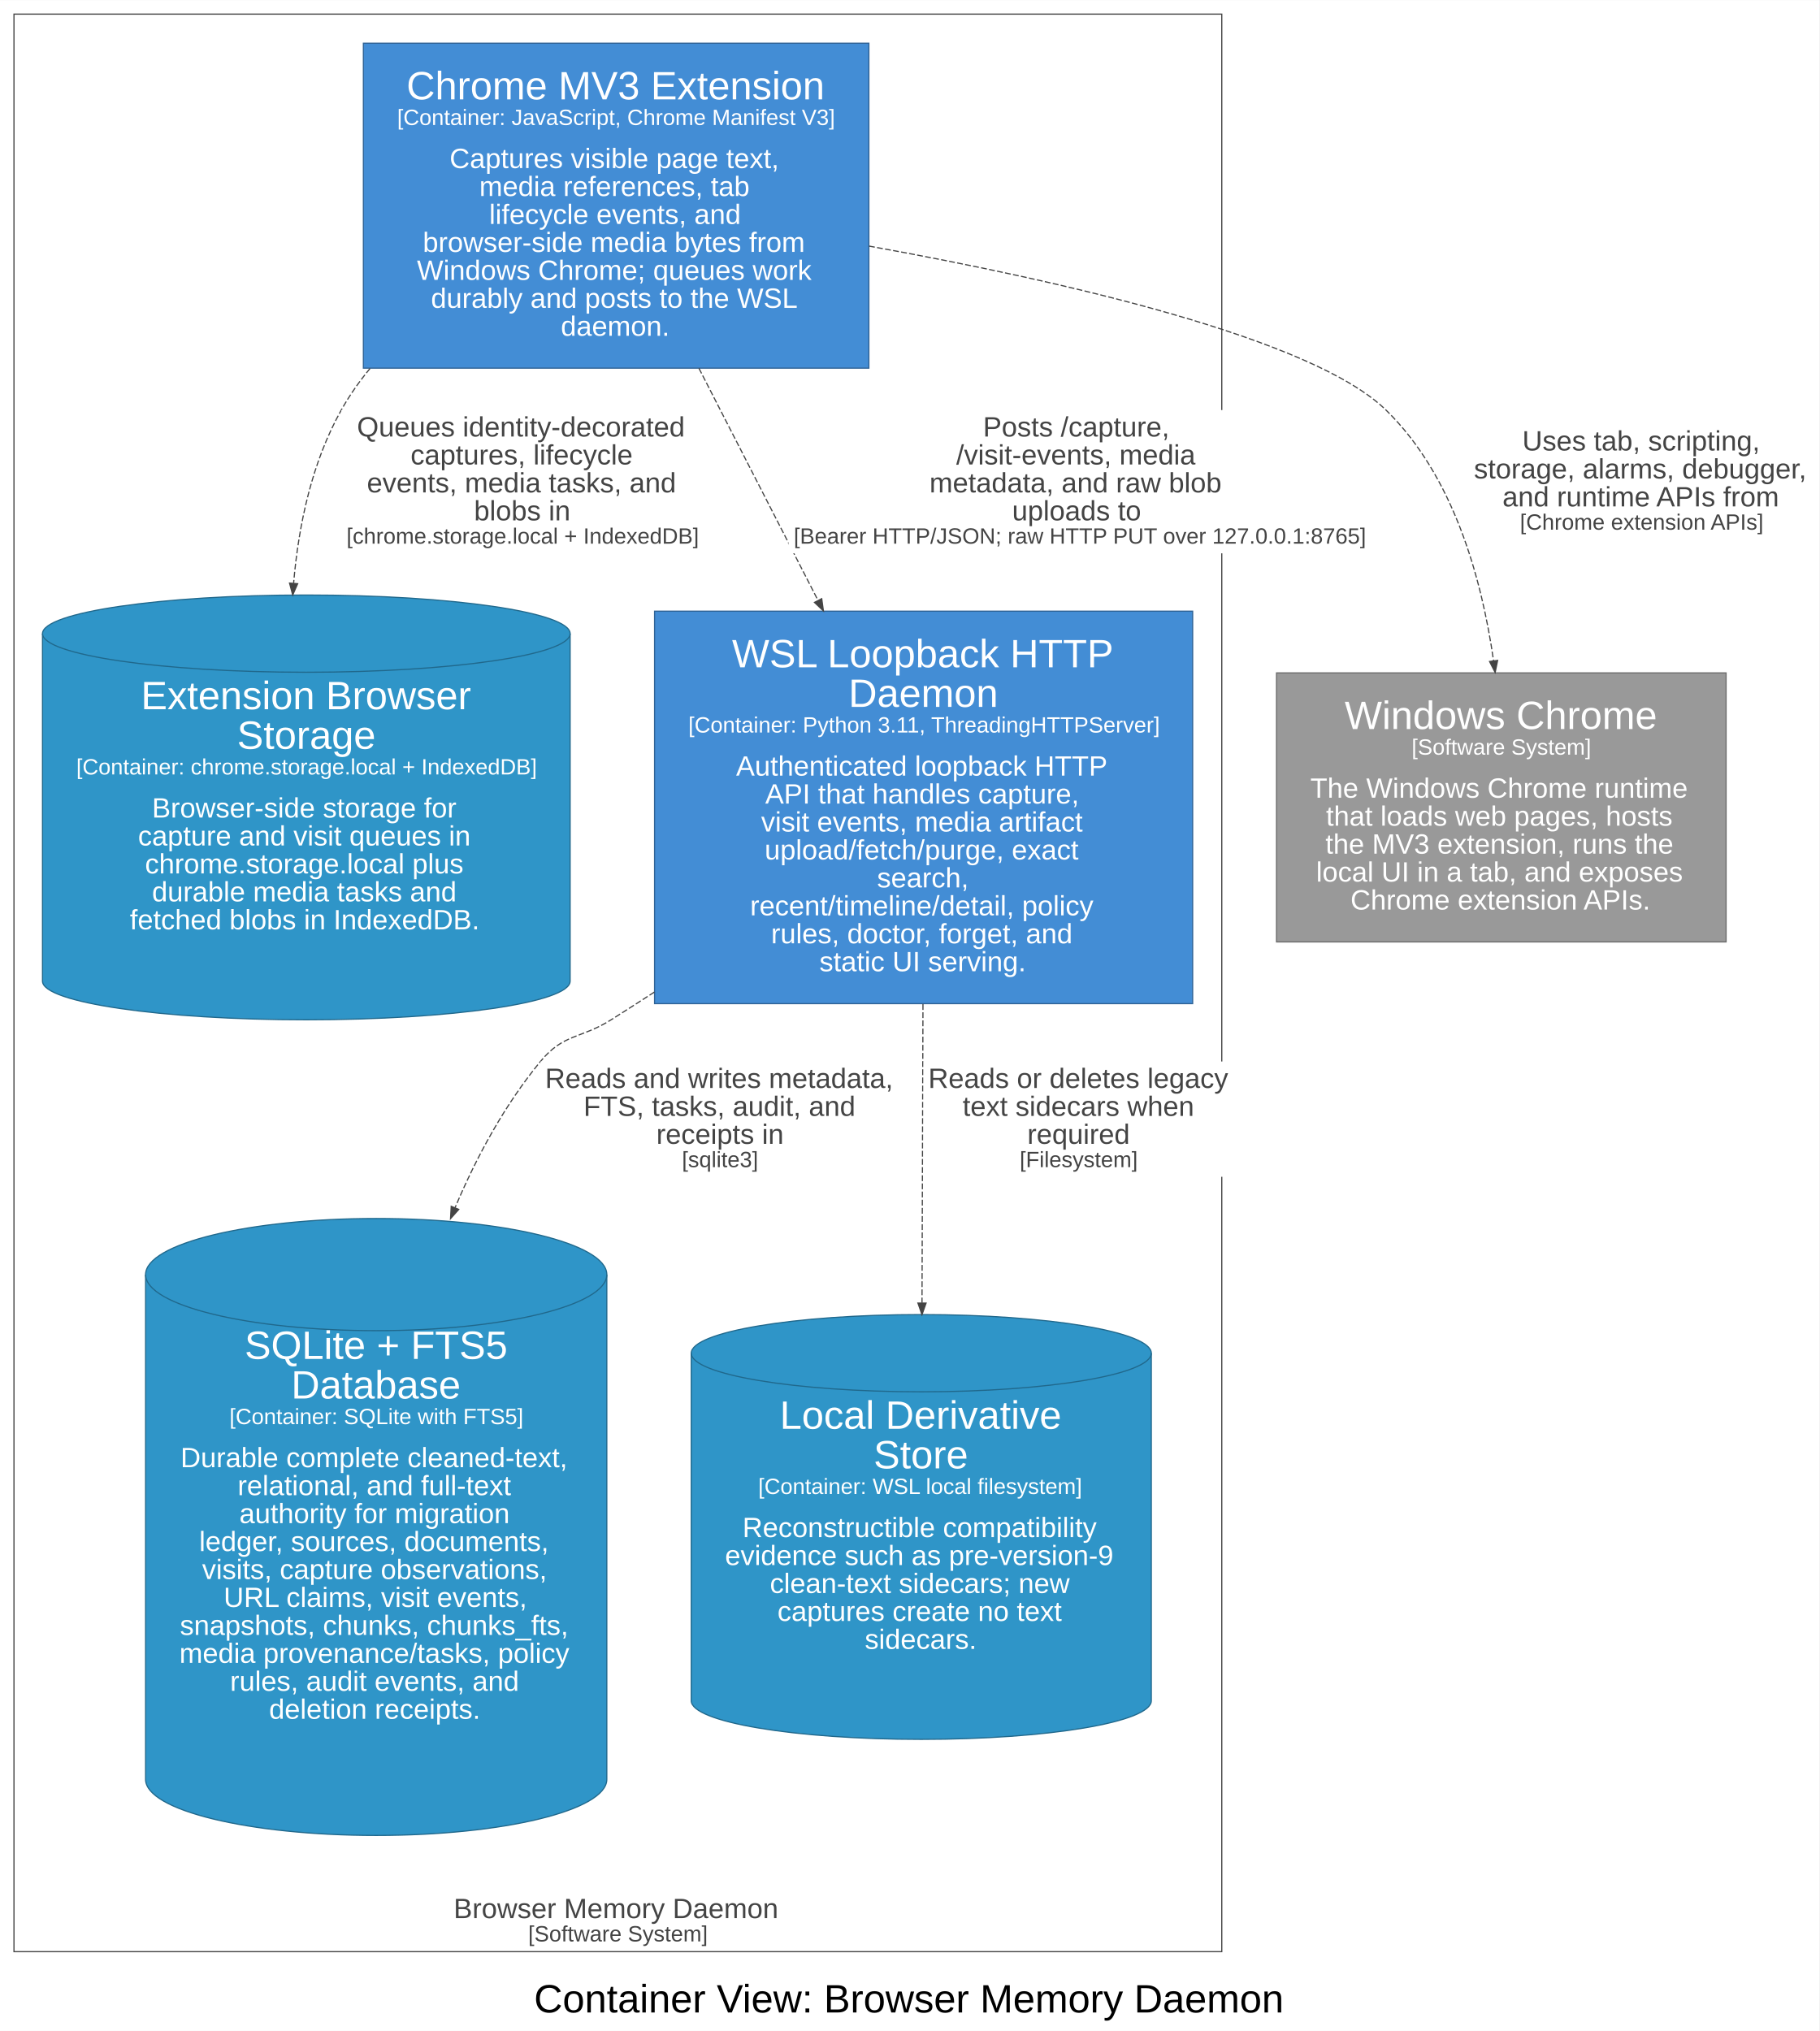
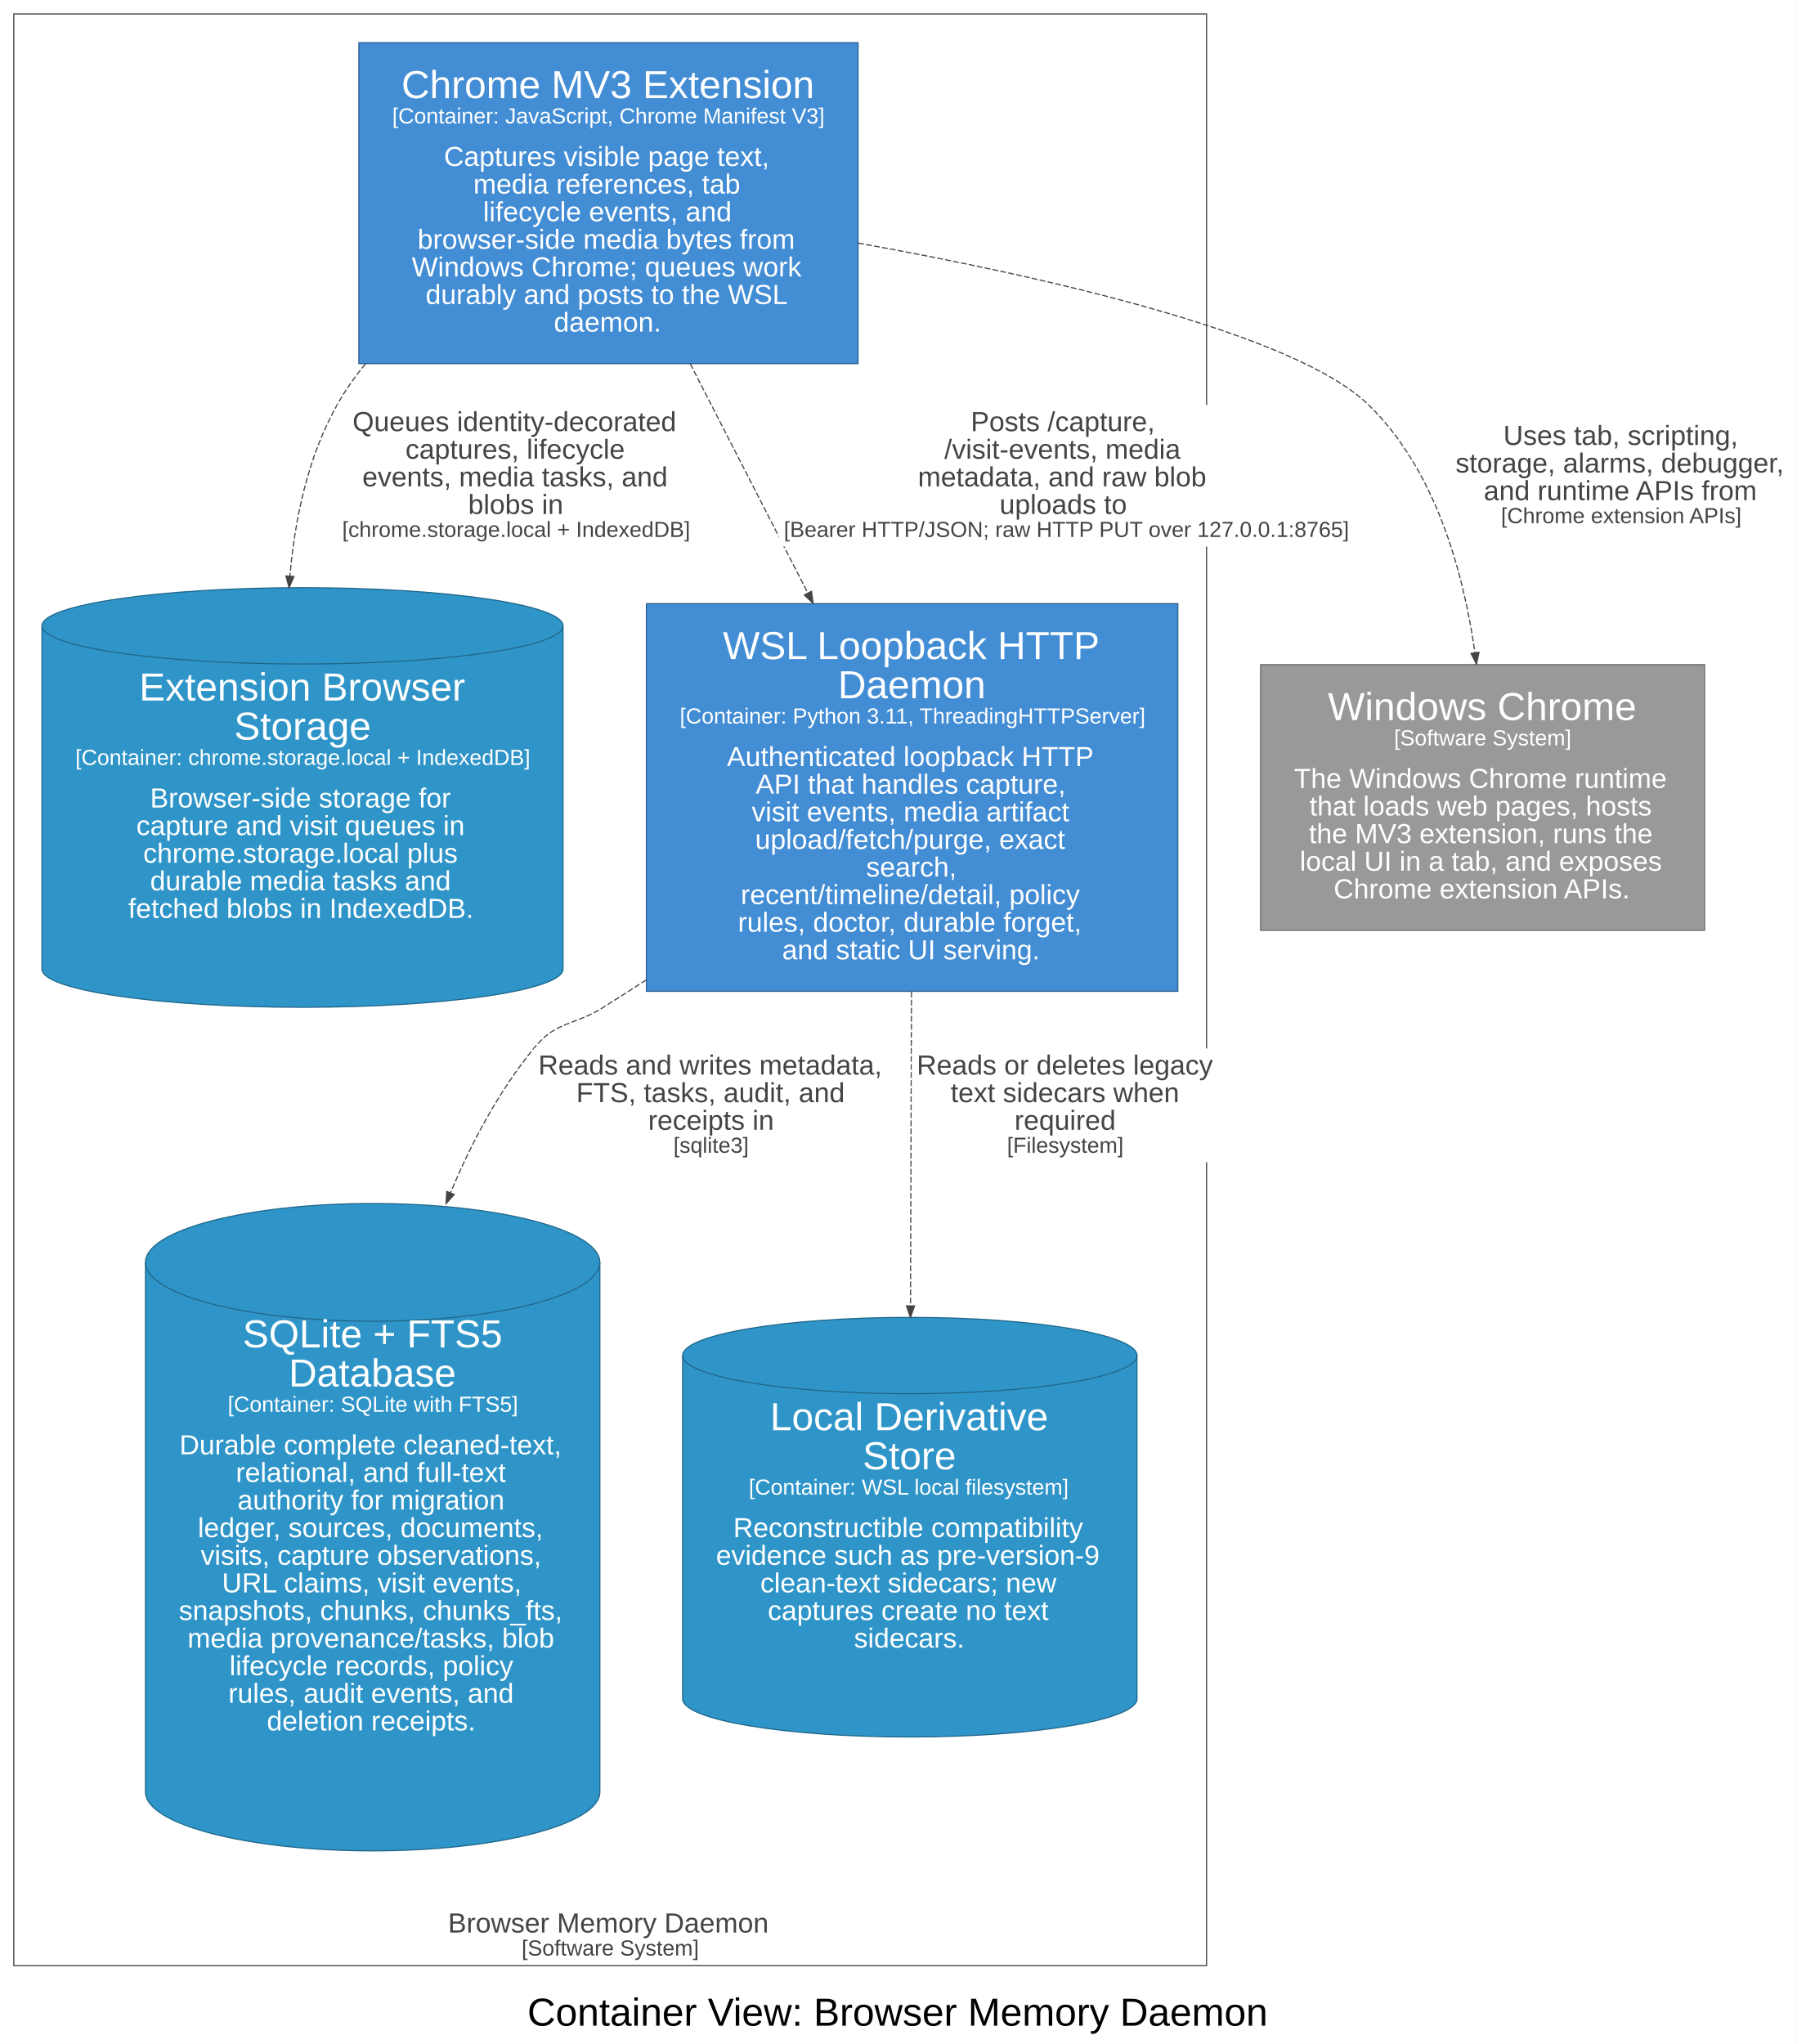
- <svg xmlns="http://www.w3.org/2000/svg" width="1562pt" height="1744pt" viewBox="0.00 0.00 1562.00 1743.75">
-   <g id="graph0" class="graph" transform="scale(1 1) rotate(0) translate(4 1739.75)">
-     <polygon fill="white" stroke="transparent" points="-4,4 -4,-1739.75 1558,-1739.75 1558,4 -4,4" />
+ <svg xmlns="http://www.w3.org/2000/svg" width="1562pt" height="1777pt" viewBox="0.00 0.00 1562.00 1776.75">
+   <g id="graph0" class="graph" transform="scale(1 1) rotate(0) translate(4 1772.75)">
+     <polygon fill="white" stroke="transparent" points="-4,4 -4,-1772.75 1558,-1772.75 1558,4 -4,4" />
    <text text-anchor="start" x="454.5" y="-11.8" font-family="Arial" font-size="34.00">Container View: Browser Memory Daemon</text>
    <g id="clust1" class="cluster">
-       <polygon fill="none" stroke="#444444" points="8,-64 8,-1727.75 1045,-1727.75 1045,-64 8,-64" />
+       <polygon fill="none" stroke="#444444" points="8,-64 8,-1760.75 1045,-1760.75 1045,-64 8,-64" />
      <text text-anchor="start" x="385.5" y="-92.8" font-family="Arial" font-size="24.00" fill="#444444">Browser Memory Daemon</text>
      <text text-anchor="start" x="449.5" y="-72.8" font-family="Arial" font-size="19.00" fill="#444444">[Software System]</text>
    </g>
    <g id="2" class="node">
-       <polygon fill="#999999" stroke="#6b6b6b" points="1478,-1162.06 1092,-1162.06 1092,-931.06 1478,-931.06 1478,-1162.06" />
-       <text text-anchor="start" x="1150.5" y="-1113.86" font-family="Arial" font-size="34.00" fill="#ffffff">Windows Chrome</text>
-       <text text-anchor="start" x="1208" y="-1091.86" font-family="Arial" font-size="19.00" fill="#ffffff">[Software System]</text>
-       <text text-anchor="start" x="1121" y="-1054.86" font-family="Arial" font-size="24.00" fill="#ffffff">The Windows Chrome runtime</text>
-       <text text-anchor="start" x="1134.5" y="-1030.86" font-family="Arial" font-size="24.00" fill="#ffffff">that loads web pages, hosts</text>
-       <text text-anchor="start" x="1134" y="-1006.86" font-family="Arial" font-size="24.00" fill="#ffffff">the MV3 extension, runs the</text>
-       <text text-anchor="start" x="1126" y="-982.86" font-family="Arial" font-size="24.00" fill="#ffffff">local UI in a tab, and exposes</text>
-       <text text-anchor="start" x="1155.5" y="-958.86" font-family="Arial" font-size="24.00" fill="#ffffff">Chrome extension APIs.</text>
+       <polygon fill="#999999" stroke="#6b6b6b" points="1478,-1195.06 1092,-1195.06 1092,-964.06 1478,-964.06 1478,-1195.06" />
+       <text text-anchor="start" x="1150.5" y="-1146.86" font-family="Arial" font-size="34.00" fill="#ffffff">Windows Chrome</text>
+       <text text-anchor="start" x="1208" y="-1124.86" font-family="Arial" font-size="19.00" fill="#ffffff">[Software System]</text>
+       <text text-anchor="start" x="1121" y="-1087.86" font-family="Arial" font-size="24.00" fill="#ffffff">The Windows Chrome runtime</text>
+       <text text-anchor="start" x="1134.5" y="-1063.86" font-family="Arial" font-size="24.00" fill="#ffffff">that loads web pages, hosts</text>
+       <text text-anchor="start" x="1134" y="-1039.86" font-family="Arial" font-size="24.00" fill="#ffffff">the MV3 extension, runs the</text>
+       <text text-anchor="start" x="1126" y="-1015.86" font-family="Arial" font-size="24.00" fill="#ffffff">local UI in a tab, and exposes</text>
+       <text text-anchor="start" x="1155.5" y="-991.86" font-family="Arial" font-size="24.00" fill="#ffffff">Chrome extension APIs.</text>
    </g>
    <g id="13" class="node">
-       <path fill="#2f95c8" stroke="#20688c" d="M485.5,-1195.78C485.5,-1214.08 383.98,-1228.94 259,-1228.94 134.02,-1228.94 32.5,-1214.08 32.5,-1195.78 32.5,-1195.78 32.5,-897.35 32.5,-897.35 32.5,-879.05 134.02,-864.19 259,-864.19 383.98,-864.19 485.5,-879.05 485.5,-897.35 485.5,-897.35 485.5,-1195.78 485.5,-1195.78" />
-       <path fill="none" stroke="#20688c" d="M485.5,-1195.78C485.5,-1177.48 383.98,-1162.62 259,-1162.62 134.02,-1162.62 32.5,-1177.48 32.5,-1195.78" />
-       <text text-anchor="start" x="117" y="-1130.86" font-family="Arial" font-size="34.00" fill="#ffffff">Extension Browser</text>
-       <text text-anchor="start" x="199.5" y="-1096.86" font-family="Arial" font-size="34.00" fill="#ffffff">Storage</text>
-       <text text-anchor="start" x="61.5" y="-1074.86" font-family="Arial" font-size="19.00" fill="#ffffff">[Container: chrome.storage.local + IndexedDB]</text>
-       <text text-anchor="start" x="126.5" y="-1037.86" font-family="Arial" font-size="24.00" fill="#ffffff">Browser-side storage for</text>
-       <text text-anchor="start" x="114.5" y="-1013.86" font-family="Arial" font-size="24.00" fill="#ffffff">capture and visit queues in</text>
-       <text text-anchor="start" x="120.5" y="-989.86" font-family="Arial" font-size="24.00" fill="#ffffff">chrome.storage.local plus</text>
-       <text text-anchor="start" x="126.5" y="-965.86" font-family="Arial" font-size="24.00" fill="#ffffff">durable media tasks and</text>
-       <text text-anchor="start" x="107.5" y="-941.86" font-family="Arial" font-size="24.00" fill="#ffffff">fetched blobs in IndexedDB.</text>
+       <path fill="#2f95c8" stroke="#20688c" d="M485.5,-1228.78C485.5,-1247.08 383.98,-1261.94 259,-1261.94 134.02,-1261.94 32.5,-1247.08 32.5,-1228.78 32.5,-1228.78 32.5,-930.35 32.5,-930.35 32.5,-912.05 134.02,-897.19 259,-897.19 383.98,-897.19 485.5,-912.05 485.5,-930.35 485.5,-930.35 485.5,-1228.78 485.5,-1228.78" />
+       <path fill="none" stroke="#20688c" d="M485.5,-1228.78C485.5,-1210.48 383.98,-1195.62 259,-1195.62 134.02,-1195.62 32.5,-1210.48 32.5,-1228.78" />
+       <text text-anchor="start" x="117" y="-1163.86" font-family="Arial" font-size="34.00" fill="#ffffff">Extension Browser</text>
+       <text text-anchor="start" x="199.5" y="-1129.86" font-family="Arial" font-size="34.00" fill="#ffffff">Storage</text>
+       <text text-anchor="start" x="61.5" y="-1107.86" font-family="Arial" font-size="19.00" fill="#ffffff">[Container: chrome.storage.local + IndexedDB]</text>
+       <text text-anchor="start" x="126.5" y="-1070.86" font-family="Arial" font-size="24.00" fill="#ffffff">Browser-side storage for</text>
+       <text text-anchor="start" x="114.5" y="-1046.86" font-family="Arial" font-size="24.00" fill="#ffffff">capture and visit queues in</text>
+       <text text-anchor="start" x="120.5" y="-1022.86" font-family="Arial" font-size="24.00" fill="#ffffff">chrome.storage.local plus</text>
+       <text text-anchor="start" x="126.5" y="-998.86" font-family="Arial" font-size="24.00" fill="#ffffff">durable media tasks and</text>
+       <text text-anchor="start" x="107.5" y="-974.86" font-family="Arial" font-size="24.00" fill="#ffffff">fetched blobs in IndexedDB.</text>
    </g>
    <g id="14" class="node">
-       <polygon fill="#438dd5" stroke="#2e6295" points="1020,-1215.06 558,-1215.06 558,-878.06 1020,-878.06 1020,-1215.06" />
-       <text text-anchor="start" x="624.5" y="-1166.86" font-family="Arial" font-size="34.00" fill="#ffffff">WSL Loopback HTTP</text>
-       <text text-anchor="start" x="724.5" y="-1132.86" font-family="Arial" font-size="34.00" fill="#ffffff">Daemon</text>
-       <text text-anchor="start" x="587" y="-1110.86" font-family="Arial" font-size="19.00" fill="#ffffff">[Container: Python 3.11, ThreadingHTTPServer]</text>
-       <text text-anchor="start" x="628" y="-1073.86" font-family="Arial" font-size="24.00" fill="#ffffff">Authenticated loopback HTTP</text>
-       <text text-anchor="start" x="653" y="-1049.86" font-family="Arial" font-size="24.00" fill="#ffffff">API that handles capture,</text>
-       <text text-anchor="start" x="649.5" y="-1025.86" font-family="Arial" font-size="24.00" fill="#ffffff">visit events, media artifact</text>
-       <text text-anchor="start" x="652.5" y="-1001.86" font-family="Arial" font-size="24.00" fill="#ffffff">upload/fetch/purge, exact</text>
-       <text text-anchor="start" x="749" y="-977.86" font-family="Arial" font-size="24.00" fill="#ffffff">search,</text>
-       <text text-anchor="start" x="640" y="-953.86" font-family="Arial" font-size="24.00" fill="#ffffff">recent/timeline/detail, policy</text>
-       <text text-anchor="start" x="658" y="-929.86" font-family="Arial" font-size="24.00" fill="#ffffff">rules, doctor, forget, and</text>
-       <text text-anchor="start" x="699.5" y="-905.86" font-family="Arial" font-size="24.00" fill="#ffffff">static UI serving.</text>
-     </g>
-     <g id="29" class="node">
-       <path fill="#2f95c8" stroke="#20688c" d="M517,-645.4C517,-671.98 428.25,-693.56 319,-693.56 209.75,-693.56 121,-671.98 121,-645.4 121,-645.4 121,-211.97 121,-211.97 121,-185.4 209.75,-163.81 319,-163.81 428.25,-163.81 517,-185.4 517,-211.97 517,-211.97 517,-645.4 517,-645.4" />
-       <path fill="none" stroke="#20688c" d="M517,-645.4C517,-618.83 428.25,-597.24 319,-597.24 209.75,-597.24 121,-618.83 121,-645.4" />
-       <text text-anchor="start" x="206" y="-572.99" font-family="Arial" font-size="34.00" fill="#ffffff">SQLite + FTS5</text>
-       <text text-anchor="start" x="246" y="-538.99" font-family="Arial" font-size="34.00" fill="#ffffff">Database</text>
-       <text text-anchor="start" x="193" y="-516.99" font-family="Arial" font-size="19.00" fill="#ffffff">[Container: SQLite with FTS5]</text>
-       <text text-anchor="start" x="151" y="-479.99" font-family="Arial" font-size="24.00" fill="#ffffff">Durable complete cleaned-text,</text>
-       <text text-anchor="start" x="200" y="-455.99" font-family="Arial" font-size="24.00" fill="#ffffff">relational, and full-text</text>
-       <text text-anchor="start" x="201.5" y="-431.99" font-family="Arial" font-size="24.00" fill="#ffffff">authority for migration</text>
-       <text text-anchor="start" x="167" y="-407.99" font-family="Arial" font-size="24.00" fill="#ffffff">ledger, sources, documents,</text>
-       <text text-anchor="start" x="169.5" y="-383.99" font-family="Arial" font-size="24.00" fill="#ffffff">visits, capture observations,</text>
-       <text text-anchor="start" x="188" y="-359.99" font-family="Arial" font-size="24.00" fill="#ffffff">URL claims, visit events,</text>
-       <text text-anchor="start" x="150.5" y="-335.99" font-family="Arial" font-size="24.00" fill="#ffffff">snapshots, chunks, chunks_fts,</text>
-       <text text-anchor="start" x="150" y="-311.99" font-family="Arial" font-size="24.00" fill="#ffffff">media provenance/tasks, policy</text>
-       <text text-anchor="start" x="193.5" y="-287.99" font-family="Arial" font-size="24.00" fill="#ffffff">rules, audit events, and</text>
-       <text text-anchor="start" x="227" y="-263.99" font-family="Arial" font-size="24.00" fill="#ffffff">deletion receipts.</text>
-     </g>
-     <g id="47" class="edge">
-       <path fill="none" stroke="#444444" stroke-dasharray="5,2" d="M557.89,-888.02C545.46,-879.96 533.1,-872.03 521,-864.38 494.39,-847.55 480.01,-852.68 460,-828.38 429.66,-791.52 405.63,-747.67 386.67,-702.75" />
-       <polygon fill="#444444" stroke="#444444" points="389.89,-701.36 382.83,-693.45 383.42,-704.03 389.89,-701.36" />
-       <polygon fill="white" stroke="transparent" points="460,-729.38 460,-828.38 770,-828.38 770,-729.38 460,-729.38" />
-       <text text-anchor="start" x="464" y="-805.67" font-family="Arial" font-size="24.00" fill="#444444">Reads and writes metadata,</text>
-       <text text-anchor="start" x="497" y="-781.67" font-family="Arial" font-size="24.00" fill="#444444">FTS, tasks, audit, and</text>
-       <text text-anchor="start" x="559.5" y="-757.67" font-family="Arial" font-size="24.00" fill="#444444">receipts in</text>
-       <text text-anchor="start" x="581.5" y="-737.67" font-family="Arial" font-size="19.00" fill="#444444">[sqlite3]</text>
+       <polygon fill="#438dd5" stroke="#2e6295" points="1020,-1248.06 558,-1248.06 558,-911.06 1020,-911.06 1020,-1248.06" />
+       <text text-anchor="start" x="624.5" y="-1199.86" font-family="Arial" font-size="34.00" fill="#ffffff">WSL Loopback HTTP</text>
+       <text text-anchor="start" x="724.5" y="-1165.86" font-family="Arial" font-size="34.00" fill="#ffffff">Daemon</text>
+       <text text-anchor="start" x="587" y="-1143.86" font-family="Arial" font-size="19.00" fill="#ffffff">[Container: Python 3.11, ThreadingHTTPServer]</text>
+       <text text-anchor="start" x="628" y="-1106.86" font-family="Arial" font-size="24.00" fill="#ffffff">Authenticated loopback HTTP</text>
+       <text text-anchor="start" x="653" y="-1082.86" font-family="Arial" font-size="24.00" fill="#ffffff">API that handles capture,</text>
+       <text text-anchor="start" x="649.5" y="-1058.86" font-family="Arial" font-size="24.00" fill="#ffffff">visit events, media artifact</text>
+       <text text-anchor="start" x="652.5" y="-1034.86" font-family="Arial" font-size="24.00" fill="#ffffff">upload/fetch/purge, exact</text>
+       <text text-anchor="start" x="749" y="-1010.86" font-family="Arial" font-size="24.00" fill="#ffffff">search,</text>
+       <text text-anchor="start" x="640" y="-986.86" font-family="Arial" font-size="24.00" fill="#ffffff">recent/timeline/detail, policy</text>
+       <text text-anchor="start" x="637.5" y="-962.86" font-family="Arial" font-size="24.00" fill="#ffffff">rules, doctor, durable forget,</text>
+       <text text-anchor="start" x="676" y="-938.86" font-family="Arial" font-size="24.00" fill="#ffffff">and static UI serving.</text>
    </g>
    <g id="30" class="node">
-       <path fill="#2f95c8" stroke="#20688c" d="M984.5,-577.9C984.5,-596.2 895.98,-611.06 787,-611.06 678.02,-611.06 589.5,-596.2 589.5,-577.9 589.5,-577.9 589.5,-279.47 589.5,-279.47 589.5,-261.17 678.02,-246.31 787,-246.31 895.98,-246.31 984.5,-261.17 984.5,-279.47 984.5,-279.47 984.5,-577.9 984.5,-577.9" />
-       <path fill="none" stroke="#20688c" d="M984.5,-577.9C984.5,-559.61 895.98,-544.74 787,-544.74 678.02,-544.74 589.5,-559.61 589.5,-577.9" />
-       <text text-anchor="start" x="665.5" y="-512.99" font-family="Arial" font-size="34.00" fill="#ffffff">Local Derivative</text>
-       <text text-anchor="start" x="746" y="-478.99" font-family="Arial" font-size="34.00" fill="#ffffff">Store</text>
-       <text text-anchor="start" x="647" y="-456.99" font-family="Arial" font-size="19.00" fill="#ffffff">[Container: WSL local filesystem]</text>
-       <text text-anchor="start" x="633.5" y="-419.99" font-family="Arial" font-size="24.00" fill="#ffffff">Reconstructible compatibility</text>
-       <text text-anchor="start" x="618.5" y="-395.99" font-family="Arial" font-size="24.00" fill="#ffffff">evidence such as pre-version-9</text>
-       <text text-anchor="start" x="657" y="-371.99" font-family="Arial" font-size="24.00" fill="#ffffff">clean-text sidecars; new</text>
-       <text text-anchor="start" x="663.5" y="-347.99" font-family="Arial" font-size="24.00" fill="#ffffff">captures create no text</text>
-       <text text-anchor="start" x="738.5" y="-323.99" font-family="Arial" font-size="24.00" fill="#ffffff">sidecars.</text>
+       <path fill="#2f95c8" stroke="#20688c" d="M517.5,-675.4C517.5,-703.63 428.98,-726.56 320,-726.56 211.02,-726.56 122.5,-703.63 122.5,-675.4 122.5,-675.4 122.5,-214.97 122.5,-214.97 122.5,-186.74 211.02,-163.81 320,-163.81 428.98,-163.81 517.5,-186.74 517.5,-214.97 517.5,-214.97 517.5,-675.4 517.5,-675.4" />
+       <path fill="none" stroke="#20688c" d="M517.5,-675.4C517.5,-647.17 428.98,-624.24 320,-624.24 211.02,-624.24 122.5,-647.17 122.5,-675.4" />
+       <text text-anchor="start" x="207" y="-601.49" font-family="Arial" font-size="34.00" fill="#ffffff">SQLite + FTS5</text>
+       <text text-anchor="start" x="247" y="-567.49" font-family="Arial" font-size="34.00" fill="#ffffff">Database</text>
+       <text text-anchor="start" x="194" y="-545.49" font-family="Arial" font-size="19.00" fill="#ffffff">[Container: SQLite with FTS5]</text>
+       <text text-anchor="start" x="152" y="-508.49" font-family="Arial" font-size="24.00" fill="#ffffff">Durable complete cleaned-text,</text>
+       <text text-anchor="start" x="201" y="-484.49" font-family="Arial" font-size="24.00" fill="#ffffff">relational, and full-text</text>
+       <text text-anchor="start" x="202.5" y="-460.49" font-family="Arial" font-size="24.00" fill="#ffffff">authority for migration</text>
+       <text text-anchor="start" x="168" y="-436.49" font-family="Arial" font-size="24.00" fill="#ffffff">ledger, sources, documents,</text>
+       <text text-anchor="start" x="170.5" y="-412.49" font-family="Arial" font-size="24.00" fill="#ffffff">visits, capture observations,</text>
+       <text text-anchor="start" x="189" y="-388.49" font-family="Arial" font-size="24.00" fill="#ffffff">URL claims, visit events,</text>
+       <text text-anchor="start" x="151.5" y="-364.49" font-family="Arial" font-size="24.00" fill="#ffffff">snapshots, chunks, chunks_fts,</text>
+       <text text-anchor="start" x="159" y="-340.49" font-family="Arial" font-size="24.00" fill="#ffffff">media provenance/tasks, blob</text>
+       <text text-anchor="start" x="195.5" y="-316.49" font-family="Arial" font-size="24.00" fill="#ffffff">lifecycle records, policy</text>
+       <text text-anchor="start" x="194.5" y="-292.49" font-family="Arial" font-size="24.00" fill="#ffffff">rules, audit events, and</text>
+       <text text-anchor="start" x="228" y="-268.49" font-family="Arial" font-size="24.00" fill="#ffffff">deletion receipts.</text>
    </g>
-     <g id="48" class="edge">
-       <path fill="none" stroke="#444444" stroke-dasharray="5,2" d="M788.45,-877.68C788.2,-798.35 787.89,-703.28 787.62,-621.16" />
-       <polygon fill="#444444" stroke="#444444" points="791.12,-620.94 787.59,-610.95 784.12,-620.96 791.12,-620.94" />
-       <polygon fill="white" stroke="transparent" points="789,-729.38 789,-828.38 1057,-828.38 1057,-729.38 789,-729.38" />
-       <text text-anchor="start" x="793" y="-805.67" font-family="Arial" font-size="24.00" fill="#444444">Reads or deletes legacy</text>
-       <text text-anchor="start" x="822.5" y="-781.67" font-family="Arial" font-size="24.00" fill="#444444">text sidecars when</text>
-       <text text-anchor="start" x="878" y="-757.67" font-family="Arial" font-size="24.00" fill="#444444">required</text>
-       <text text-anchor="start" x="871.5" y="-737.67" font-family="Arial" font-size="19.00" fill="#444444">[Filesystem]</text>
+     <g id="49" class="edge">
+       <path fill="none" stroke="#444444" stroke-dasharray="5,2" d="M557.89,-921.02C545.46,-912.96 533.1,-905.03 521,-897.38 494.39,-880.55 479.83,-885.82 460,-861.38 430.02,-824.41 406.33,-780.72 387.65,-735.79" />
+       <polygon fill="#444444" stroke="#444444" points="390.88,-734.43 383.86,-726.49 384.4,-737.07 390.88,-734.43" />
+       <polygon fill="white" stroke="transparent" points="460,-762.38 460,-861.38 770,-861.38 770,-762.38 460,-762.38" />
+       <text text-anchor="start" x="464" y="-838.67" font-family="Arial" font-size="24.00" fill="#444444">Reads and writes metadata,</text>
+       <text text-anchor="start" x="497" y="-814.67" font-family="Arial" font-size="24.00" fill="#444444">FTS, tasks, audit, and</text>
+       <text text-anchor="start" x="559.5" y="-790.67" font-family="Arial" font-size="24.00" fill="#444444">receipts in</text>
+       <text text-anchor="start" x="581.5" y="-770.67" font-family="Arial" font-size="19.00" fill="#444444">[sqlite3]</text>
+     </g>
+     <g id="31" class="node">
+       <path fill="#2f95c8" stroke="#20688c" d="M984.5,-594.4C984.5,-612.7 895.98,-627.56 787,-627.56 678.02,-627.56 589.5,-612.7 589.5,-594.4 589.5,-594.4 589.5,-295.97 589.5,-295.97 589.5,-277.67 678.02,-262.81 787,-262.81 895.98,-262.81 984.5,-277.67 984.5,-295.97 984.5,-295.97 984.5,-594.4 984.5,-594.4" />
+       <path fill="none" stroke="#20688c" d="M984.5,-594.4C984.5,-576.11 895.98,-561.24 787,-561.24 678.02,-561.24 589.5,-576.11 589.5,-594.4" />
+       <text text-anchor="start" x="665.5" y="-529.49" font-family="Arial" font-size="34.00" fill="#ffffff">Local Derivative</text>
+       <text text-anchor="start" x="746" y="-495.49" font-family="Arial" font-size="34.00" fill="#ffffff">Store</text>
+       <text text-anchor="start" x="647" y="-473.49" font-family="Arial" font-size="19.00" fill="#ffffff">[Container: WSL local filesystem]</text>
+       <text text-anchor="start" x="633.5" y="-436.49" font-family="Arial" font-size="24.00" fill="#ffffff">Reconstructible compatibility</text>
+       <text text-anchor="start" x="618.5" y="-412.49" font-family="Arial" font-size="24.00" fill="#ffffff">evidence such as pre-version-9</text>
+       <text text-anchor="start" x="657" y="-388.49" font-family="Arial" font-size="24.00" fill="#ffffff">clean-text sidecars; new</text>
+       <text text-anchor="start" x="663.5" y="-364.49" font-family="Arial" font-size="24.00" fill="#ffffff">captures create no text</text>
+       <text text-anchor="start" x="738.5" y="-340.49" font-family="Arial" font-size="24.00" fill="#ffffff">sidecars.</text>
+     </g>
+     <g id="50" class="edge">
+       <path fill="none" stroke="#444444" stroke-dasharray="5,2" d="M788.47,-910.76C788.2,-826.81 787.88,-724.82 787.61,-637.81" />
+       <polygon fill="#444444" stroke="#444444" points="791.11,-637.54 787.57,-627.55 784.11,-637.56 791.11,-637.54" />
+       <polygon fill="white" stroke="transparent" points="789,-762.38 789,-861.38 1057,-861.38 1057,-762.38 789,-762.38" />
+       <text text-anchor="start" x="793" y="-838.67" font-family="Arial" font-size="24.00" fill="#444444">Reads or deletes legacy</text>
+       <text text-anchor="start" x="822.5" y="-814.67" font-family="Arial" font-size="24.00" fill="#444444">text sidecars when</text>
+       <text text-anchor="start" x="878" y="-790.67" font-family="Arial" font-size="24.00" fill="#444444">required</text>
+       <text text-anchor="start" x="871.5" y="-770.67" font-family="Arial" font-size="19.00" fill="#444444">[Filesystem]</text>
    </g>
    <g id="5" class="node">
-       <polygon fill="#438dd5" stroke="#2e6295" points="742,-1702.75 308,-1702.75 308,-1423.75 742,-1423.75 742,-1702.75" />
-       <text text-anchor="start" x="345" y="-1654.55" font-family="Arial" font-size="34.00" fill="#ffffff">Chrome MV3 Extension</text>
-       <text text-anchor="start" x="337" y="-1632.55" font-family="Arial" font-size="19.00" fill="#ffffff">[Container: JavaScript, Chrome Manifest V3]</text>
-       <text text-anchor="start" x="382" y="-1595.55" font-family="Arial" font-size="24.00" fill="#ffffff">Captures visible page text,</text>
-       <text text-anchor="start" x="407.5" y="-1571.55" font-family="Arial" font-size="24.00" fill="#ffffff">media references, tab</text>
-       <text text-anchor="start" x="416" y="-1547.55" font-family="Arial" font-size="24.00" fill="#ffffff">lifecycle events, and</text>
-       <text text-anchor="start" x="359" y="-1523.55" font-family="Arial" font-size="24.00" fill="#ffffff">browser-side media bytes from</text>
-       <text text-anchor="start" x="354" y="-1499.55" font-family="Arial" font-size="24.00" fill="#ffffff">Windows Chrome; queues work</text>
-       <text text-anchor="start" x="366" y="-1475.55" font-family="Arial" font-size="24.00" fill="#ffffff">durably and posts to the WSL</text>
-       <text text-anchor="start" x="477.5" y="-1451.55" font-family="Arial" font-size="24.00" fill="#ffffff">daemon.</text>
+       <polygon fill="#438dd5" stroke="#2e6295" points="742,-1735.75 308,-1735.75 308,-1456.75 742,-1456.75 742,-1735.75" />
+       <text text-anchor="start" x="345" y="-1687.55" font-family="Arial" font-size="34.00" fill="#ffffff">Chrome MV3 Extension</text>
+       <text text-anchor="start" x="337" y="-1665.55" font-family="Arial" font-size="19.00" fill="#ffffff">[Container: JavaScript, Chrome Manifest V3]</text>
+       <text text-anchor="start" x="382" y="-1628.55" font-family="Arial" font-size="24.00" fill="#ffffff">Captures visible page text,</text>
+       <text text-anchor="start" x="407.5" y="-1604.55" font-family="Arial" font-size="24.00" fill="#ffffff">media references, tab</text>
+       <text text-anchor="start" x="416" y="-1580.55" font-family="Arial" font-size="24.00" fill="#ffffff">lifecycle events, and</text>
+       <text text-anchor="start" x="359" y="-1556.55" font-family="Arial" font-size="24.00" fill="#ffffff">browser-side media bytes from</text>
+       <text text-anchor="start" x="354" y="-1532.55" font-family="Arial" font-size="24.00" fill="#ffffff">Windows Chrome; queues work</text>
+       <text text-anchor="start" x="366" y="-1508.55" font-family="Arial" font-size="24.00" fill="#ffffff">durably and posts to the WSL</text>
+       <text text-anchor="start" x="477.5" y="-1484.55" font-family="Arial" font-size="24.00" fill="#ffffff">daemon.</text>
    </g>
-     <g id="38" class="edge">
-       <path fill="none" stroke="#444444" stroke-dasharray="5,2" d="M742.14,-1528.56C909.52,-1498.39 1122.75,-1449.43 1186,-1387.75 1243.41,-1331.76 1268.02,-1244.58 1278.35,-1172.49" />
-       <polygon fill="#444444" stroke="#444444" points="1281.84,-1172.8 1279.72,-1162.42 1274.91,-1171.86 1281.84,-1172.8" />
-       <polygon fill="white" stroke="transparent" points="1257,-1276.75 1257,-1375.75 1554,-1375.75 1554,-1276.75 1257,-1276.75" />
-       <text text-anchor="start" x="1303" y="-1353.05" font-family="Arial" font-size="24.00" fill="#444444">Uses tab, scripting,</text>
-       <text text-anchor="start" x="1261.5" y="-1329.05" font-family="Arial" font-size="24.00" fill="#444444">storage, alarms, debugger,</text>
-       <text text-anchor="start" x="1286" y="-1305.05" font-family="Arial" font-size="24.00" fill="#444444">and runtime APIs from</text>
-       <text text-anchor="start" x="1301" y="-1285.05" font-family="Arial" font-size="19.00" fill="#444444">[Chrome extension APIs]</text>
-     </g>
-     <g id="40" class="edge">
-       <path fill="none" stroke="#444444" stroke-dasharray="5,2" d="M313.7,-1423.47C304.4,-1412.22 296.04,-1400.31 289,-1387.75 263.99,-1343.15 252.43,-1289.98 248.09,-1239.09" />
-       <polygon fill="#444444" stroke="#444444" points="251.57,-1238.65 247.32,-1228.95 244.59,-1239.18 251.57,-1238.65" />
-       <polygon fill="white" stroke="transparent" points="289,-1264.75 289,-1387.75 600,-1387.75 600,-1264.75 289,-1264.75" />
-       <text text-anchor="start" x="302.5" y="-1365.05" font-family="Arial" font-size="24.00" fill="#444444">Queues identity-decorated</text>
-       <text text-anchor="start" x="348.5" y="-1341.05" font-family="Arial" font-size="24.00" fill="#444444">captures, lifecycle</text>
-       <text text-anchor="start" x="311" y="-1317.05" font-family="Arial" font-size="24.00" fill="#444444">events, media tasks, and</text>
-       <text text-anchor="start" x="403" y="-1293.05" font-family="Arial" font-size="24.00" fill="#444444">blobs in</text>
-       <text text-anchor="start" x="293.5" y="-1273.05" font-family="Arial" font-size="19.00" fill="#444444">[chrome.storage.local + IndexedDB]</text>
+     <g id="39" class="edge">
+       <path fill="none" stroke="#444444" stroke-dasharray="5,2" d="M742.14,-1561.56C909.52,-1531.39 1122.75,-1482.43 1186,-1420.75 1243.41,-1364.76 1268.02,-1277.58 1278.35,-1205.49" />
+       <polygon fill="#444444" stroke="#444444" points="1281.84,-1205.8 1279.72,-1195.42 1274.91,-1204.86 1281.84,-1205.8" />
+       <polygon fill="white" stroke="transparent" points="1257,-1309.75 1257,-1408.75 1554,-1408.75 1554,-1309.75 1257,-1309.75" />
+       <text text-anchor="start" x="1303" y="-1386.05" font-family="Arial" font-size="24.00" fill="#444444">Uses tab, scripting,</text>
+       <text text-anchor="start" x="1261.5" y="-1362.05" font-family="Arial" font-size="24.00" fill="#444444">storage, alarms, debugger,</text>
+       <text text-anchor="start" x="1286" y="-1338.05" font-family="Arial" font-size="24.00" fill="#444444">and runtime APIs from</text>
+       <text text-anchor="start" x="1301" y="-1318.05" font-family="Arial" font-size="19.00" fill="#444444">[Chrome extension APIs]</text>
    </g>
    <g id="41" class="edge">
-       <path fill="none" stroke="#444444" stroke-dasharray="5,2" d="M596.09,-1423.65C627.53,-1362.37 664.86,-1289.58 698.27,-1224.44" />
-       <polygon fill="#444444" stroke="#444444" points="701.51,-1225.8 702.96,-1215.3 695.28,-1222.6 701.51,-1225.8" />
-       <polygon fill="white" stroke="transparent" points="673,-1264.75 673,-1387.75 1168,-1387.75 1168,-1264.75 673,-1264.75" />
-       <text text-anchor="start" x="840" y="-1365.05" font-family="Arial" font-size="24.00" fill="#444444">Posts /capture,</text>
-       <text text-anchor="start" x="817" y="-1341.05" font-family="Arial" font-size="24.00" fill="#444444">/visit-events, media</text>
-       <text text-anchor="start" x="794" y="-1317.05" font-family="Arial" font-size="24.00" fill="#444444">metadata, and raw blob</text>
-       <text text-anchor="start" x="865" y="-1293.05" font-family="Arial" font-size="24.00" fill="#444444">uploads to</text>
-       <text text-anchor="start" x="677.5" y="-1273.05" font-family="Arial" font-size="19.00" fill="#444444">[Bearer HTTP/JSON; raw HTTP PUT over 127.0.0.1:8765]</text>
+       <path fill="none" stroke="#444444" stroke-dasharray="5,2" d="M313.7,-1456.47C304.4,-1445.22 296.04,-1433.31 289,-1420.75 263.99,-1376.15 252.43,-1322.98 248.09,-1272.09" />
+       <polygon fill="#444444" stroke="#444444" points="251.57,-1271.65 247.32,-1261.95 244.59,-1272.18 251.57,-1271.65" />
+       <polygon fill="white" stroke="transparent" points="289,-1297.75 289,-1420.75 600,-1420.75 600,-1297.75 289,-1297.75" />
+       <text text-anchor="start" x="302.5" y="-1398.05" font-family="Arial" font-size="24.00" fill="#444444">Queues identity-decorated</text>
+       <text text-anchor="start" x="348.5" y="-1374.05" font-family="Arial" font-size="24.00" fill="#444444">captures, lifecycle</text>
+       <text text-anchor="start" x="311" y="-1350.05" font-family="Arial" font-size="24.00" fill="#444444">events, media tasks, and</text>
+       <text text-anchor="start" x="403" y="-1326.05" font-family="Arial" font-size="24.00" fill="#444444">blobs in</text>
+       <text text-anchor="start" x="293.5" y="-1306.05" font-family="Arial" font-size="19.00" fill="#444444">[chrome.storage.local + IndexedDB]</text>
+     </g>
+     <g id="42" class="edge">
+       <path fill="none" stroke="#444444" stroke-dasharray="5,2" d="M596.09,-1456.65C627.53,-1395.37 664.86,-1322.58 698.27,-1257.44" />
+       <polygon fill="#444444" stroke="#444444" points="701.51,-1258.8 702.96,-1248.3 695.28,-1255.6 701.51,-1258.8" />
+       <polygon fill="white" stroke="transparent" points="673,-1297.75 673,-1420.75 1168,-1420.75 1168,-1297.75 673,-1297.75" />
+       <text text-anchor="start" x="840" y="-1398.05" font-family="Arial" font-size="24.00" fill="#444444">Posts /capture,</text>
+       <text text-anchor="start" x="817" y="-1374.05" font-family="Arial" font-size="24.00" fill="#444444">/visit-events, media</text>
+       <text text-anchor="start" x="794" y="-1350.05" font-family="Arial" font-size="24.00" fill="#444444">metadata, and raw blob</text>
+       <text text-anchor="start" x="865" y="-1326.05" font-family="Arial" font-size="24.00" fill="#444444">uploads to</text>
+       <text text-anchor="start" x="677.5" y="-1306.05" font-family="Arial" font-size="19.00" fill="#444444">[Bearer HTTP/JSON; raw HTTP PUT over 127.0.0.1:8765]</text>
    </g>
  </g>
</svg>
